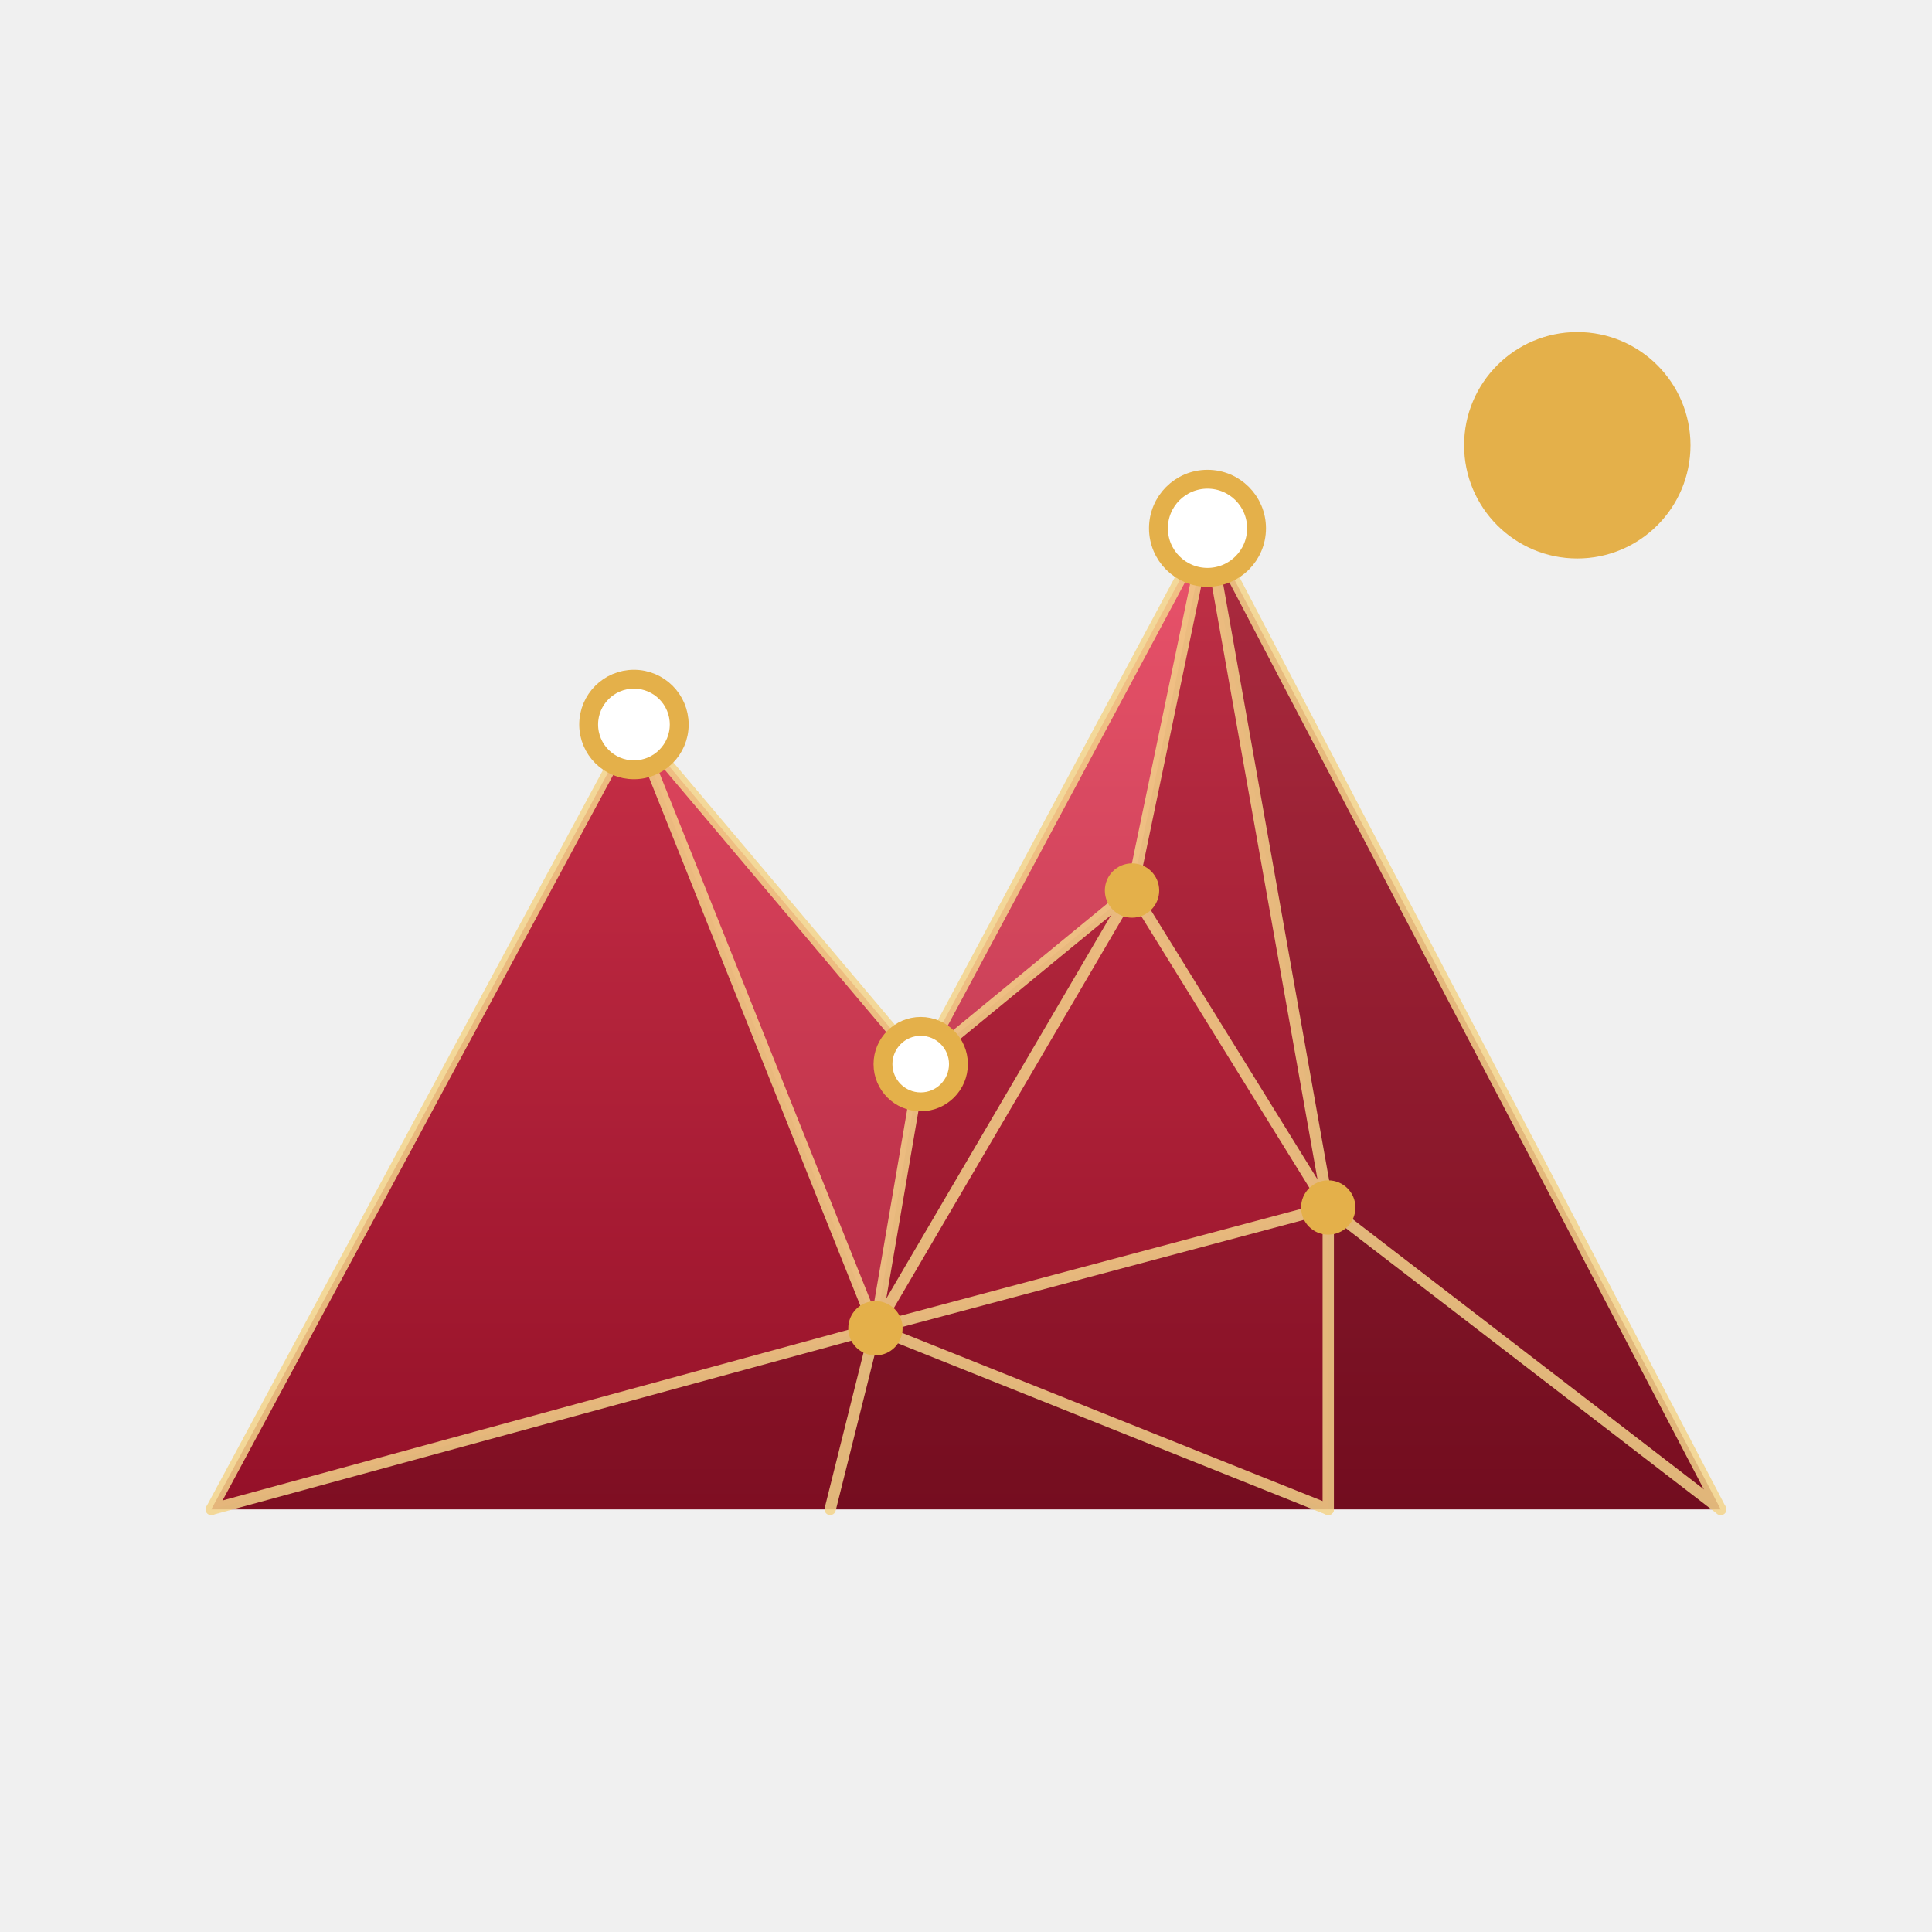
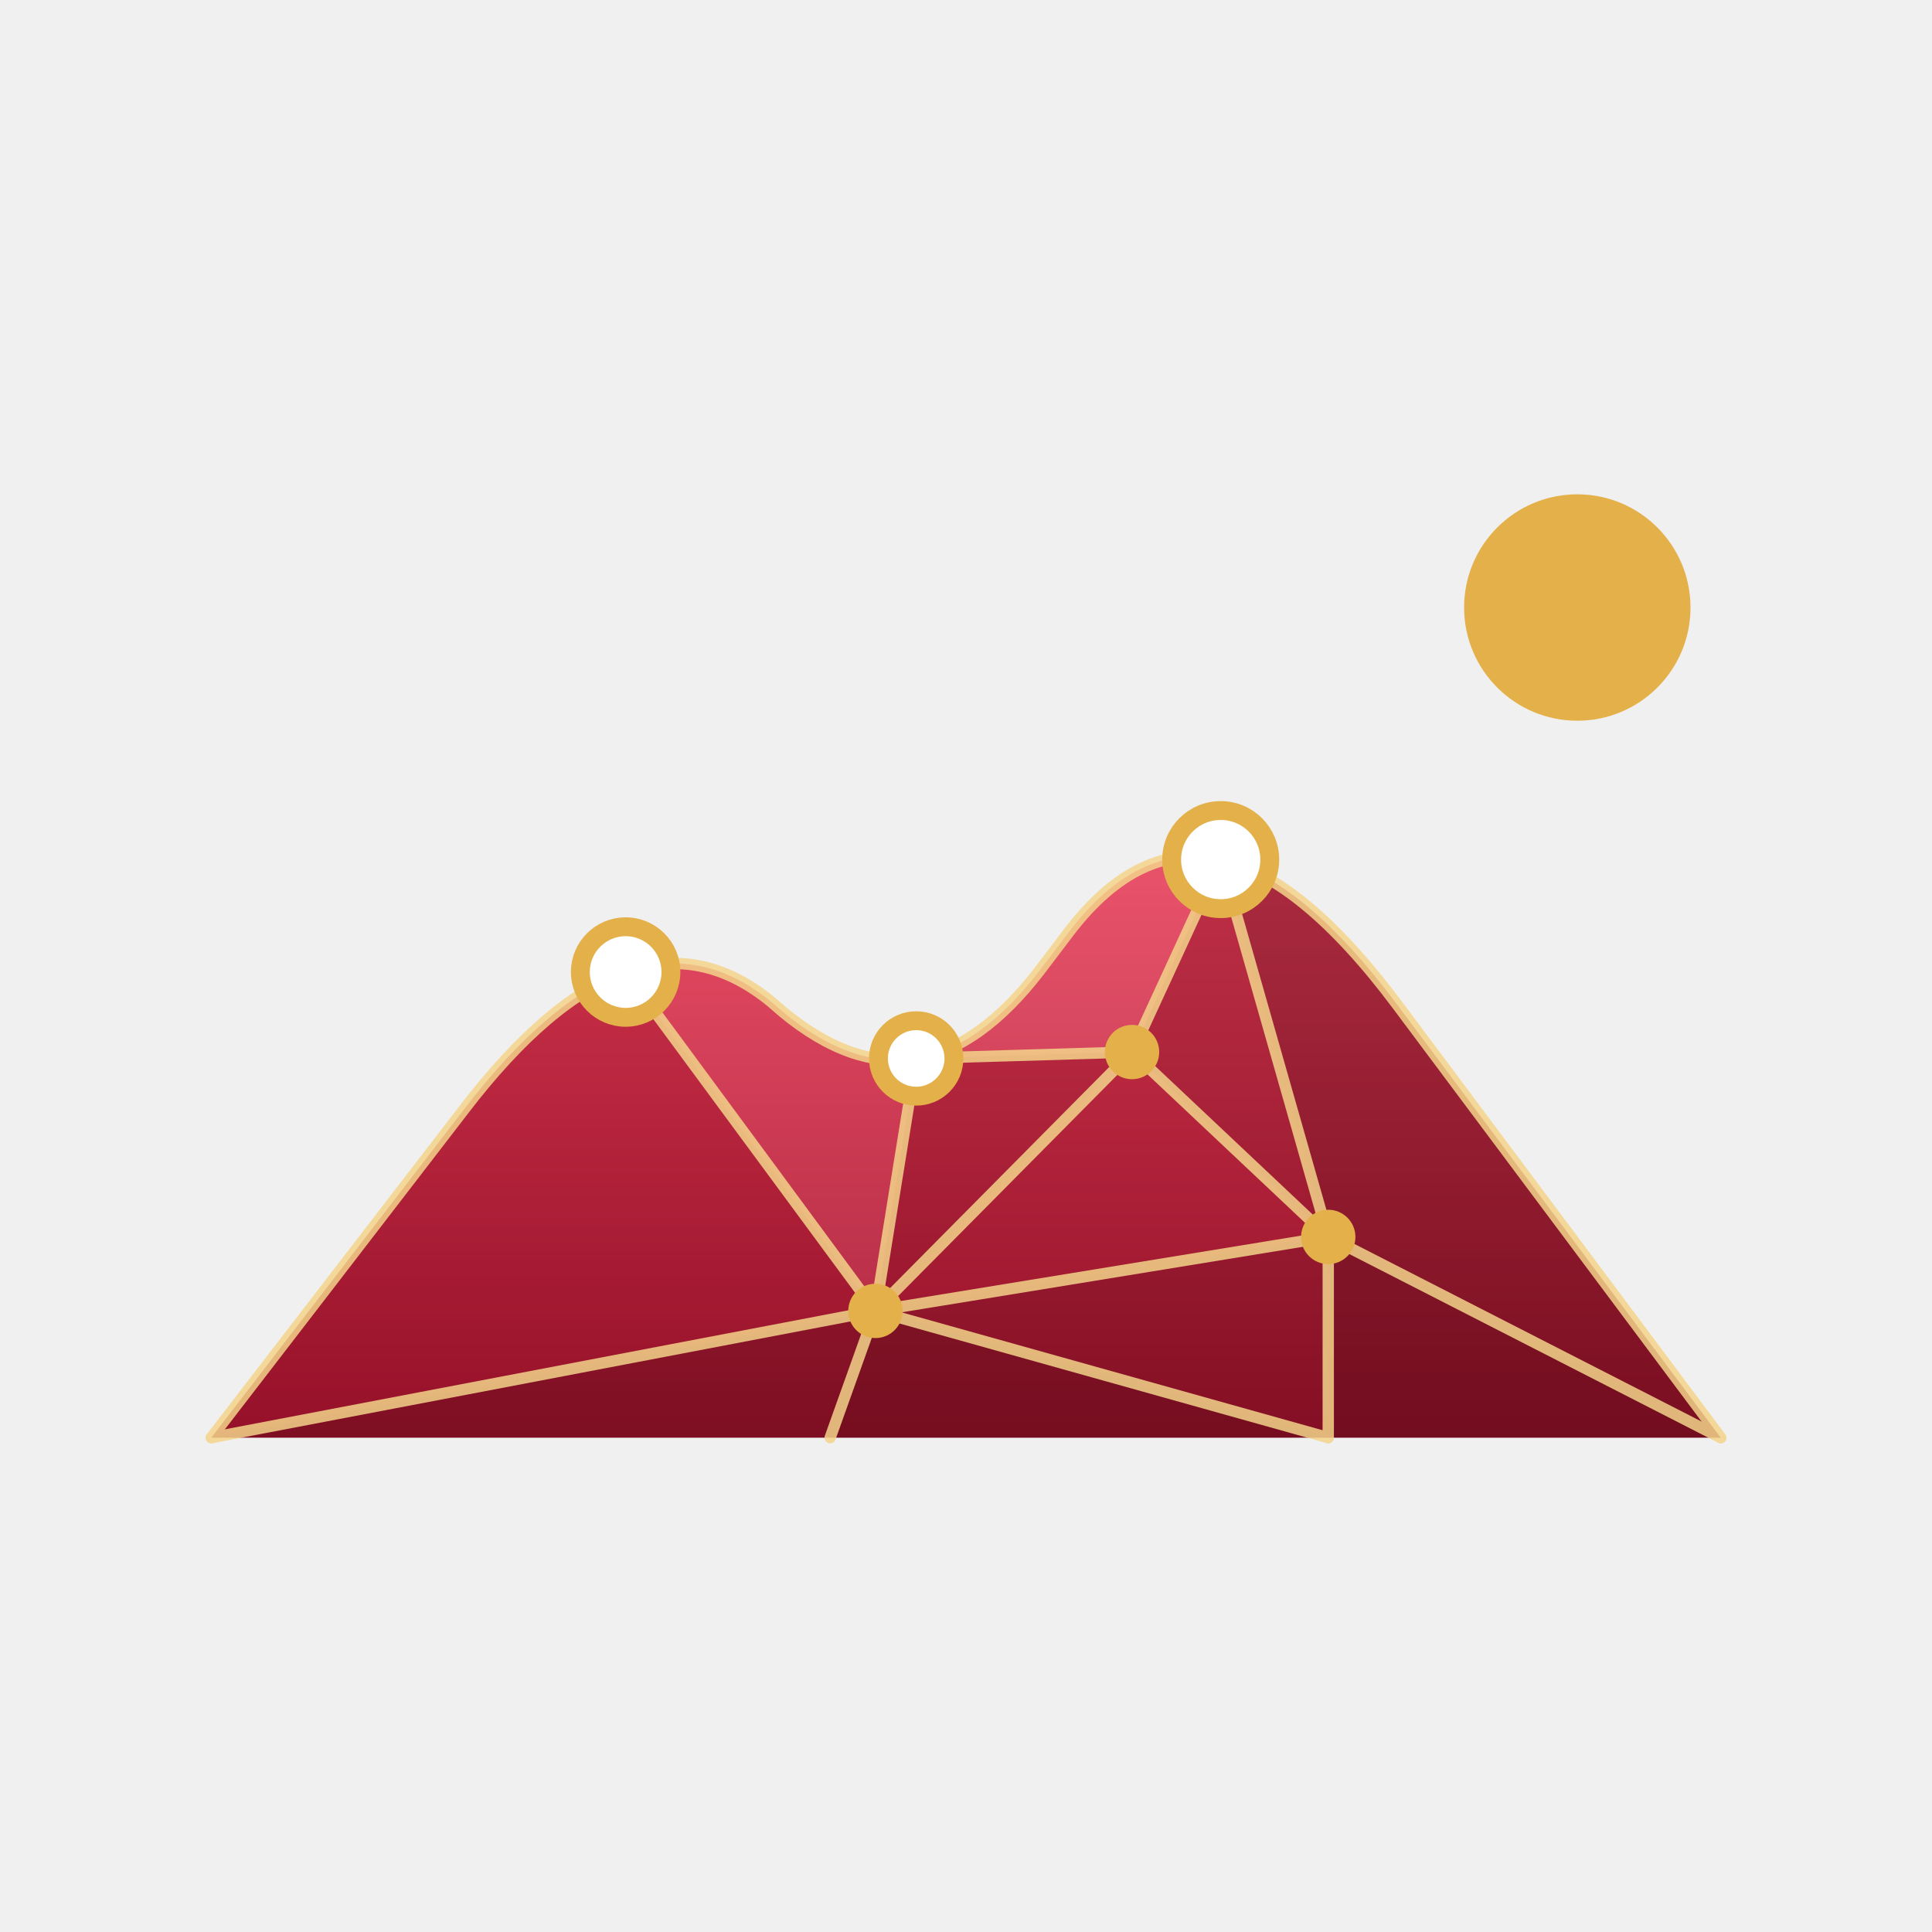
<svg xmlns="http://www.w3.org/2000/svg" viewBox="0 0 512 512" width="512" height="512" role="img" aria-label="MFU-ARIC logo mark">
  <defs>
    <linearGradient id="range" x1="0" y1="0" x2="0" y2="1">
      <stop offset="0" stop-color="#E63A55" />
      <stop offset="1" stop-color="#A3122C" />
    </linearGradient>
  </defs>
-   <circle cx="418" cy="118" r="30" fill="#E4B04A" />
-   <path d="M56 400 L168 192 L244 282 L320 140 L456 400 Z" fill="url(#range)" />
-   <g>
-     <path d="M56 400 L168 192 L232 352 Z" fill="#000000" fill-opacity="0.09" />
-     <path d="M56 400 L232 352 L220 400 Z" fill="#000000" fill-opacity="0.225" />
-     <path d="M168 192 L244 282 L232 352 Z" fill="#FFFFFF" fill-opacity="0.09" />
-     <path d="M244 282 L300 236 L232 352 Z" fill="#000000" fill-opacity="0.135" />
-     <path d="M244 282 L320 140 L300 236 Z" fill="#FFFFFF" fill-opacity="0.125" />
-     <path d="M320 140 L352 320 L300 236 Z" fill="#000000" fill-opacity="0.165" />
-     <path d="M320 140 L456 400 L352 320 Z" fill="#000000" fill-opacity="0.255" />
-     <path d="M300 236 L352 320 L232 352 Z" fill="#000000" fill-opacity="0.105" />
-     <path d="M232 352 L352 320 L352 400 Z" fill="#000000" fill-opacity="0.195" />
-     <path d="M232 352 L352 400 L220 400 Z" fill="#000000" fill-opacity="0.285" />
-     <path d="M352 320 L456 400 L352 400 Z" fill="#000000" fill-opacity="0.3" />
-   </g>
-   <g stroke="#F3D48A" stroke-width="3" stroke-linecap="round" fill="none" opacity="0.85">
-     <path d="M56 400 L168 192" />
-     <path d="M168 192 L232 352" />
-     <path d="M56 400 L232 352" />
-     <path d="M220 400 L232 352" />
-     <path d="M168 192 L244 282" />
-     <path d="M232 352 L244 282" />
-     <path d="M244 282 L300 236" />
-     <path d="M232 352 L300 236" />
-     <path d="M244 282 L320 140" />
-     <path d="M300 236 L320 140" />
-     <path d="M320 140 L352 320" />
-     <path d="M300 236 L352 320" />
-     <path d="M320 140 L456 400" />
-     <path d="M352 320 L456 400" />
-     <path d="M232 352 L352 320" />
-     <path d="M352 320 L352 400" />
-     <path d="M232 352 L352 400" />
-   </g>
-   <g fill="#E4B04A">
-     <circle cx="300" cy="236" r="7.2" />
-     <circle cx="232" cy="352" r="7.2" />
-     <circle cx="352" cy="320" r="7.2" />
-   </g>
-   <g fill="#FFFFFF" stroke="#E4B04A" stroke-width="5">
-     <circle cx="168" cy="192" r="12" />
-     <circle cx="244" cy="282" r="10" />
-     <circle cx="320" cy="140" r="13" />
+   <g transform="translate(0 -19)">
+     <circle cx="418" cy="180" r="30" fill="#E4B04A" />
+     <path d="M56.0 400.0 L122.9 313.1 Q145.4 283.7 165.8 276.6 Q186.2 269.5 204.5 284.6 L207.5 287.2 Q225.8 302.3 242.8 299.5 Q259.8 296.7 275.6 276.1 L283.5 265.7 Q301.8 241.9 323.5 246.8 Q345.1 251.6 370.3 285.3 L456.0 400.0 L352.0 400.0 L220.0 400.0 L56.0 400.0 Z" fill="url(#range)" />
+     <g>
+       <path d="M56.0 400.0 L122.9 313.1 Q145.4 283.7 165.8 276.6 L232.0 366.4 L56.0 400.0 Z" fill="#000000" fill-opacity="0.09" />
+       <path d="M56.0 400.0 L232.0 366.4 L220.0 400.0 L56.0 400.0 Z" fill="#000000" fill-opacity="0.225" />
+       <path d="M165.8 276.6 Q186.2 269.5 204.5 284.6 L207.5 287.2 Q225.8 302.3 242.8 299.5 L232.0 366.4 L165.8 276.6 Z" fill="#FFFFFF" fill-opacity="0.09" />
+       <path d="M242.8 299.5 L300.0 297.8 L232.0 366.4 L242.8 299.5 Z" fill="#000000" fill-opacity="0.135" />
+       <path d="M242.8 299.5 Q259.8 296.7 275.6 276.1 L283.5 265.7 Q301.8 241.9 323.5 246.8 L300.0 297.8 L242.8 299.5 Z" fill="#FFFFFF" fill-opacity="0.125" />
+       <path d="M323.5 246.8 L352.0 346.8 L300.0 297.8 L323.5 246.8 Z" fill="#000000" fill-opacity="0.165" />
+       <path d="M323.5 246.8 Q345.1 251.6 370.3 285.3 L456.0 400.0 L352.0 346.8 L323.5 246.8 Z" fill="#000000" fill-opacity="0.255" />
+       <path d="M300.0 297.8 L352.0 346.8 L232.0 366.4 L300.0 297.8 Z" fill="#000000" fill-opacity="0.105" />
+       <path d="M232.0 366.4 L352.0 346.8 L352.0 400.0 L232.0 366.4 Z" fill="#000000" fill-opacity="0.195" />
+       <path d="M232.0 366.4 L352.0 400.0 L220.0 400.0 L232.0 366.4 Z" fill="#000000" fill-opacity="0.285" />
+       <path d="M352.0 346.8 L456.0 400.0 L352.0 400.0 L352.0 346.8 Z" fill="#000000" fill-opacity="0.3" />
+     </g>
+     <g stroke="#F3D48A" stroke-width="3" stroke-linecap="round" stroke-linejoin="round" fill="none" opacity="0.85">
+       <path d="M56.0 400.0 L122.9 313.1 Q145.4 283.7 165.8 276.6" />
+       <path d="M165.8 276.6 L232.0 366.4" />
+       <path d="M56.0 400.0 L232.0 366.4" />
+       <path d="M220.0 400.0 L232.0 366.4" />
+       <path d="M165.8 276.6 Q186.2 269.5 204.5 284.6 L207.5 287.2 Q225.8 302.3 242.8 299.5" />
+       <path d="M232.0 366.4 L242.8 299.5" />
+       <path d="M242.8 299.5 L300.0 297.8" />
+       <path d="M232.0 366.4 L300.0 297.8" />
+       <path d="M242.8 299.5 Q259.8 296.7 275.6 276.1 L283.5 265.7 Q301.8 241.9 323.5 246.8" />
+       <path d="M300.0 297.8 L323.5 246.8" />
+       <path d="M323.5 246.8 L352.0 346.8" />
+       <path d="M300.0 297.8 L352.0 346.8" />
+       <path d="M323.5 246.8 Q345.1 251.6 370.3 285.3 L456.0 400.0" />
+       <path d="M352.0 346.8 L456.0 400.0" />
+       <path d="M232.0 366.4 L352.0 346.8" />
+       <path d="M352.0 346.8 L352.0 400.0" />
+       <path d="M232.0 366.4 L352.0 400.0" />
+     </g>
+     <g fill="#E4B04A">
+       <circle cx="300.0" cy="297.8" r="7.2" />
+       <circle cx="232.0" cy="366.4" r="7.2" />
+       <circle cx="352.0" cy="346.8" r="7.2" />
+     </g>
+     <g fill="#FFFFFF" stroke="#E4B04A" stroke-width="5">
+       <circle cx="165.8" cy="276.6" r="12" />
+       <circle cx="242.8" cy="299.5" r="10" />
+       <circle cx="323.5" cy="246.8" r="13" />
+     </g>
  </g>
</svg>
